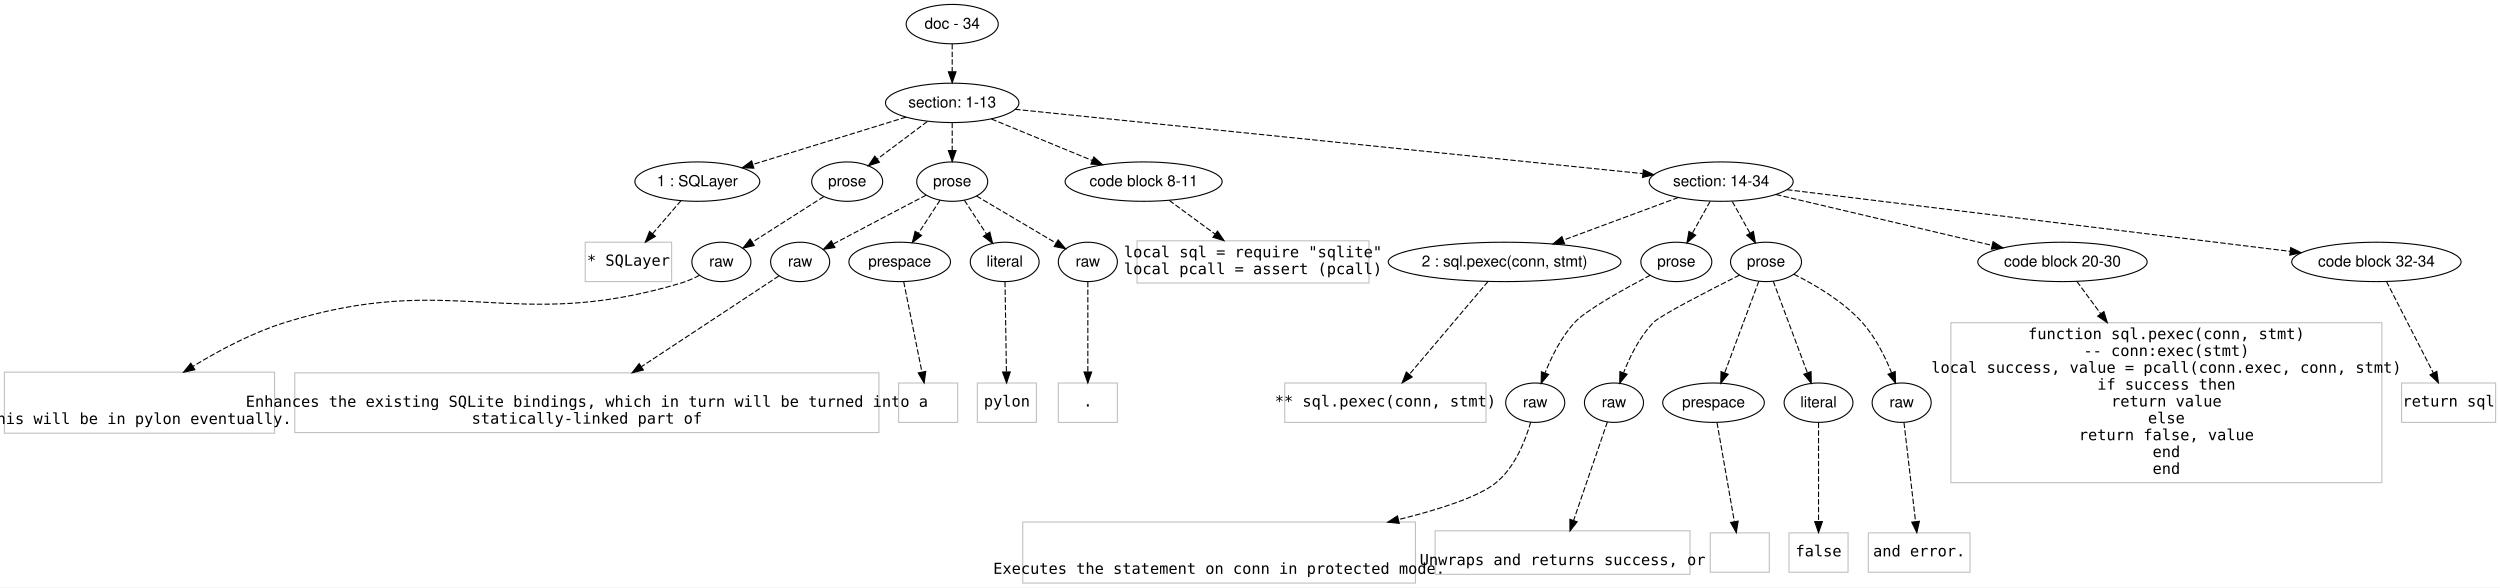
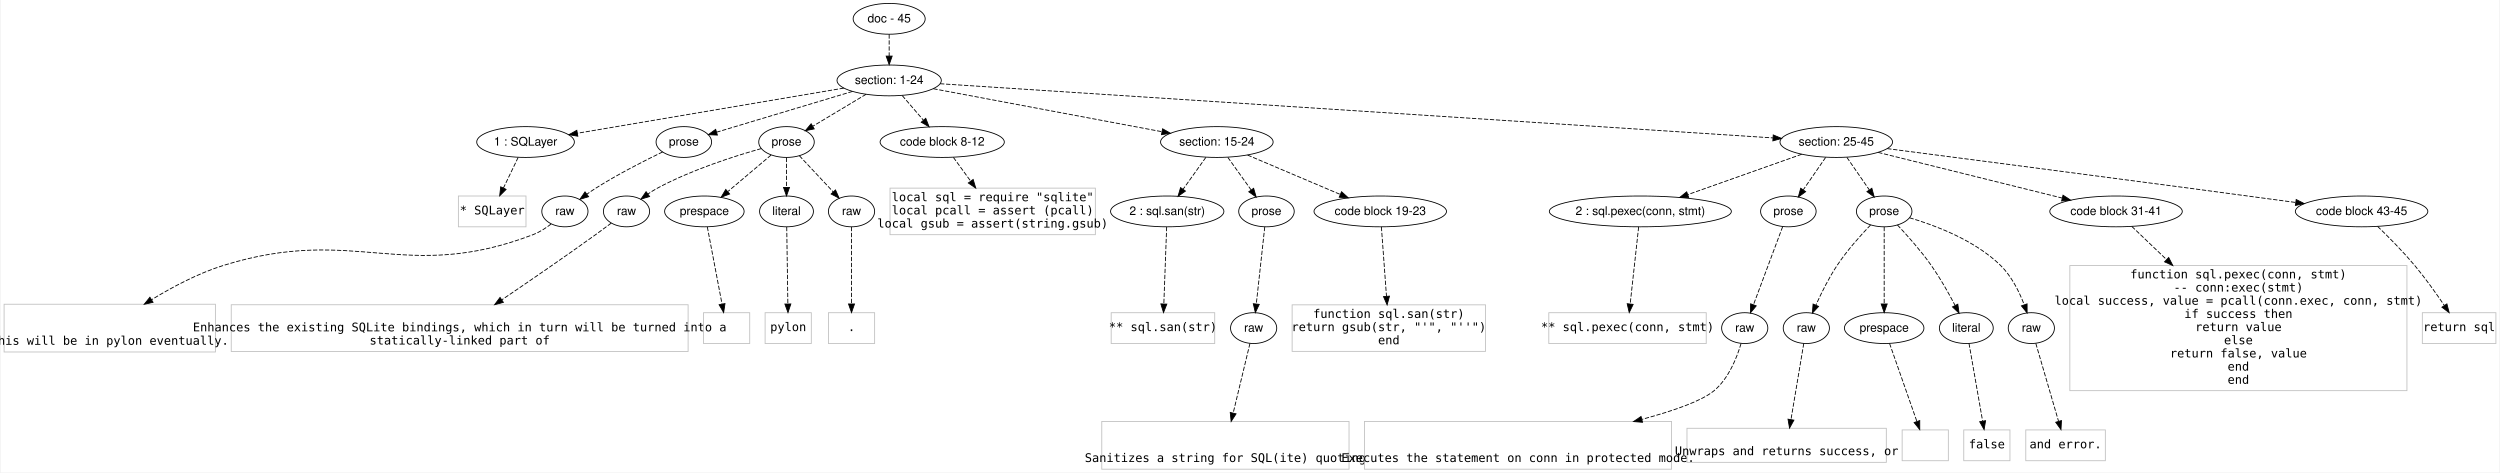
- <svg xmlns="http://www.w3.org/2000/svg" width="2286pt" height="537pt" viewBox="0.00 0.00 2285.50 536.80">
-   <g id="graph0" class="graph" transform="scale(1 1) rotate(0) translate(4 532.8004)">
-     <polygon fill="#ffffff" stroke="transparent" points="-4,4 -4,-532.8 2281.5,-532.8 2281.5,4 -4,4" />
+ <svg xmlns="http://www.w3.org/2000/svg" width="2921pt" height="552pt" viewBox="0.00 0.00 2920.50 552.20">
+   <g id="graph0" class="graph" transform="scale(1 1) rotate(0) translate(4 548.2004)">
+     <polygon fill="#ffffff" stroke="transparent" points="-4,4 -4,-548.2 2916.5,-548.2 2916.5,4 -4,4" />
    <g id="node1" class="node">
-       <ellipse fill="none" stroke="#000000" cx="866.5" cy="-510.8" rx="42.122" ry="18" />
-       <text text-anchor="middle" x="866.5" y="-506.6" font-family="Helvetica,sans-Serif" font-size="14.00" fill="#000000">doc - 34</text>
+       <ellipse fill="none" stroke="#000000" cx="1034.5" cy="-526.2" rx="42.122" ry="18" />
+       <text text-anchor="middle" x="1034.5" y="-522" font-family="Helvetica,sans-Serif" font-size="14.00" fill="#000000">doc - 45</text>
    </g>
    <g id="node2" class="node">
-       <ellipse fill="none" stroke="#000000" cx="866.5" cy="-438.8" rx="60.983" ry="18" />
-       <text text-anchor="middle" x="866.5" y="-434.6" font-family="Helvetica,sans-Serif" font-size="14.00" fill="#000000">section: 1-13</text>
+       <ellipse fill="none" stroke="#000000" cx="1034.5" cy="-454.2" rx="60.983" ry="18" />
+       <text text-anchor="middle" x="1034.5" y="-450" font-family="Helvetica,sans-Serif" font-size="14.00" fill="#000000">section: 1-24</text>
    </g>
    <g id="edge1" class="edge">
-       <path fill="none" stroke="#000000" stroke-dasharray="5,2" d="M866.5,-492.632C866.5,-484.931 866.5,-475.775 866.5,-467.217" />
-       <polygon fill="#000000" stroke="#000000" points="870,-467.214 866.5,-457.214 863,-467.214 870,-467.214" />
+       <path fill="none" stroke="#000000" stroke-dasharray="5,2" d="M1034.5,-508.032C1034.5,-500.331 1034.5,-491.175 1034.5,-482.617" />
+       <polygon fill="#000000" stroke="#000000" points="1038,-482.614 1034.5,-472.614 1031,-482.614 1038,-482.614" />
    </g>
    <g id="node3" class="node">
-       <ellipse fill="none" stroke="#000000" cx="633.5" cy="-366.8" rx="57.091" ry="18" />
-       <text text-anchor="middle" x="633.5" y="-362.6" font-family="Helvetica,sans-Serif" font-size="14.00" fill="#000000">1 : SQLayer</text>
+       <ellipse fill="none" stroke="#000000" cx="609.5" cy="-382.2" rx="57.091" ry="18" />
+       <text text-anchor="middle" x="609.5" y="-378" font-family="Helvetica,sans-Serif" font-size="14.00" fill="#000000">1 : SQLayer</text>
    </g>
    <g id="edge2" class="edge">
-       <path fill="none" stroke="#000000" stroke-dasharray="5,2" d="M824.306,-425.762C784.969,-413.606 726.236,-395.457 684.333,-382.509" />
-       <polygon fill="#000000" stroke="#000000" points="685.186,-379.109 674.598,-379.5 683.119,-385.797 685.186,-379.109" />
+       <path fill="none" stroke="#000000" stroke-dasharray="5,2" d="M981.533,-445.227C902.391,-431.82 753.678,-406.626 670.239,-392.49" />
+       <polygon fill="#000000" stroke="#000000" points="670.594,-389.001 660.149,-390.781 669.424,-395.902 670.594,-389.001" />
    </g>
    <g id="node4" class="node">
-       <ellipse fill="none" stroke="#000000" cx="770.5" cy="-366.8" rx="32.459" ry="18" />
-       <text text-anchor="middle" x="770.5" y="-362.6" font-family="Helvetica,sans-Serif" font-size="14.00" fill="#000000">prose</text>
+       <ellipse fill="none" stroke="#000000" cx="794.5" cy="-382.2" rx="32.459" ry="18" />
+       <text text-anchor="middle" x="794.5" y="-378" font-family="Helvetica,sans-Serif" font-size="14.00" fill="#000000">prose</text>
    </g>
    <g id="edge3" class="edge">
-       <path fill="none" stroke="#000000" stroke-dasharray="5,2" d="M843.749,-421.737C830.03,-411.448 812.463,-398.273 797.972,-387.404" />
-       <polygon fill="#000000" stroke="#000000" points="799.948,-384.511 789.848,-381.311 795.748,-390.111 799.948,-384.511" />
+       <path fill="none" stroke="#000000" stroke-dasharray="5,2" d="M991.593,-441.328C946.437,-427.781 876.024,-406.658 832.718,-393.666" />
+       <polygon fill="#000000" stroke="#000000" points="833.701,-390.307 823.116,-390.785 831.689,-397.011 833.701,-390.307" />
    </g>
    <g id="node5" class="node">
-       <ellipse fill="none" stroke="#000000" cx="866.5" cy="-366.8" rx="32.459" ry="18" />
-       <text text-anchor="middle" x="866.5" y="-362.6" font-family="Helvetica,sans-Serif" font-size="14.00" fill="#000000">prose</text>
+       <ellipse fill="none" stroke="#000000" cx="914.5" cy="-382.2" rx="32.459" ry="18" />
+       <text text-anchor="middle" x="914.5" y="-378" font-family="Helvetica,sans-Serif" font-size="14.00" fill="#000000">prose</text>
    </g>
    <g id="edge4" class="edge">
-       <path fill="none" stroke="#000000" stroke-dasharray="5,2" d="M866.5,-420.632C866.5,-412.931 866.5,-403.775 866.5,-395.217" />
-       <polygon fill="#000000" stroke="#000000" points="870,-395.214 866.5,-385.214 863,-395.214 870,-395.214" />
+       <path fill="none" stroke="#000000" stroke-dasharray="5,2" d="M1007.57,-438.042C989.077,-426.947 964.489,-412.194 945.23,-400.638" />
+       <polygon fill="#000000" stroke="#000000" points="946.902,-397.56 936.526,-395.416 943.3,-403.562 946.902,-397.56" />
    </g>
    <g id="node6" class="node">
-       <ellipse fill="none" stroke="#000000" cx="1041.5" cy="-366.8" rx="71.781" ry="18" />
-       <text text-anchor="middle" x="1041.5" y="-362.6" font-family="Helvetica,sans-Serif" font-size="14.00" fill="#000000">code block 8-11</text>
+       <ellipse fill="none" stroke="#000000" cx="1096.5" cy="-382.2" rx="72.584" ry="18" />
+       <text text-anchor="middle" x="1096.5" y="-378" font-family="Helvetica,sans-Serif" font-size="14.00" fill="#000000">code block 8-12</text>
    </g>
    <g id="edge5" class="edge">
-       <path fill="none" stroke="#000000" stroke-dasharray="5,2" d="M902.336,-424.056C928.929,-413.115 965.441,-398.093 994.394,-386.181" />
-       <polygon fill="#000000" stroke="#000000" points="995.981,-389.313 1003.898,-382.271 993.318,-382.839 995.981,-389.313" />
+       <path fill="none" stroke="#000000" stroke-dasharray="5,2" d="M1049.826,-436.403C1057.278,-427.749 1066.37,-417.19 1074.543,-407.699" />
+       <polygon fill="#000000" stroke="#000000" points="1077.263,-409.904 1081.136,-400.043 1071.958,-405.337 1077.263,-409.904" />
    </g>
    <g id="node7" class="node">
-       <ellipse fill="none" stroke="#000000" cx="1569.5" cy="-366.8" rx="65.819" ry="18" />
-       <text text-anchor="middle" x="1569.5" y="-362.6" font-family="Helvetica,sans-Serif" font-size="14.00" fill="#000000">section: 14-34</text>
+       <ellipse fill="none" stroke="#000000" cx="1417.5" cy="-382.2" rx="65.819" ry="18" />
+       <text text-anchor="middle" x="1417.5" y="-378" font-family="Helvetica,sans-Serif" font-size="14.00" fill="#000000">section: 15-24</text>
    </g>
    <g id="edge6" class="edge">
-       <path fill="none" stroke="#000000" stroke-dasharray="5,2" d="M924.029,-432.908C1051.597,-419.843 1357.937,-388.468 1497.745,-374.149" />
-       <polygon fill="#000000" stroke="#000000" points="1498.332,-377.608 1507.923,-373.107 1497.618,-370.644 1498.332,-377.608" />
+       <path fill="none" stroke="#000000" stroke-dasharray="5,2" d="M1086.153,-444.49C1155.285,-431.494 1277.881,-408.447 1353.001,-394.326" />
+       <polygon fill="#000000" stroke="#000000" points="1354.093,-397.682 1363.275,-392.394 1352.8,-390.802 1354.093,-397.682" />
    </g>
    <g id="node8" class="node">
-       <polygon fill="none" stroke="#c0c0c0" points="610,-311.4 531,-311.4 531,-275.4 610,-275.4 610,-311.4" />
-       <text text-anchor="middle" x="570.5" y="-289.9" font-family="Inconsolata" font-size="14.00" fill="#000000">* SQLayer</text>
+       <ellipse fill="none" stroke="#000000" cx="2141.5" cy="-382.2" rx="65.819" ry="18" />
+       <text text-anchor="middle" x="2141.5" y="-378" font-family="Helvetica,sans-Serif" font-size="14.00" fill="#000000">section: 25-45</text>
    </g>
    <g id="edge7" class="edge">
-       <path fill="none" stroke="#000000" stroke-dasharray="5,2" d="M618.57,-349.406C610.818,-340.374 601.194,-329.161 592.598,-319.147" />
-       <polygon fill="#000000" stroke="#000000" points="595.15,-316.745 585.981,-311.437 589.838,-321.305 595.15,-316.745" />
+       <path fill="none" stroke="#000000" stroke-dasharray="5,2" d="M1094.017,-450.329C1281.713,-438.122 1860.959,-400.447 2067.443,-387.017" />
+       <polygon fill="#000000" stroke="#000000" points="2067.826,-390.5 2077.578,-386.358 2067.372,-383.514 2067.826,-390.5" />
    </g>
    <g id="node9" class="node">
-       <ellipse fill="none" stroke="#000000" cx="655.5" cy="-293.4" rx="27" ry="18" />
-       <text text-anchor="middle" x="655.5" y="-289.2" font-family="Helvetica,sans-Serif" font-size="14.00" fill="#000000">raw</text>
+       <polygon fill="none" stroke="#c0c0c0" points="610,-319.1 531,-319.1 531,-283.1 610,-283.1 610,-319.1" />
+       <text text-anchor="middle" x="570.5" y="-297.6" font-family="Inconsolata" font-size="14.00" fill="#000000">* SQLayer</text>
    </g>
    <g id="edge8" class="edge">
-       <path fill="none" stroke="#000000" stroke-dasharray="5,2" d="M749.139,-353.166C730.693,-341.393 703.903,-324.294 683.699,-311.399" />
-       <polygon fill="#000000" stroke="#000000" points="685.523,-308.411 675.211,-305.981 681.757,-314.312 685.523,-308.411" />
+       <path fill="none" stroke="#000000" stroke-dasharray="5,2" d="M600.845,-364.202C595.78,-353.671 589.285,-340.164 583.604,-328.351" />
+       <polygon fill="#000000" stroke="#000000" points="586.754,-326.825 579.266,-319.329 580.446,-329.858 586.754,-326.825" />
+     </g>
+     <g id="node10" class="node">
+       <ellipse fill="none" stroke="#000000" cx="655.5" cy="-301.1" rx="27" ry="18" />
+       <text text-anchor="middle" x="655.5" y="-296.9" font-family="Helvetica,sans-Serif" font-size="14.00" fill="#000000">raw</text>
+     </g>
+     <g id="edge9" class="edge">
+       <path fill="none" stroke="#000000" stroke-dasharray="5,2" d="M769.734,-370.626C748.47,-360.359 717.264,-344.5 691.5,-328.2 688.101,-326.05 684.616,-323.671 681.216,-321.241" />
+       <polygon fill="#000000" stroke="#000000" points="683.16,-318.326 673.038,-315.199 679.001,-323.956 683.16,-318.326" />
+     </g>
+     <g id="node12" class="node">
+       <ellipse fill="none" stroke="#000000" cx="727.5" cy="-301.1" rx="27" ry="18" />
+       <text text-anchor="middle" x="727.5" y="-296.9" font-family="Helvetica,sans-Serif" font-size="14.00" fill="#000000">raw</text>
+     </g>
+     <g id="edge11" class="edge">
+       <path fill="none" stroke="#000000" stroke-dasharray="5,2" d="M885.011,-374.524C853.742,-365.737 803.448,-349.732 763.5,-328.2 759.885,-326.252 756.238,-323.963 752.725,-321.555" />
+       <polygon fill="#000000" stroke="#000000" points="754.503,-318.519 744.362,-315.45 750.376,-324.173 754.503,-318.519" />
+     </g>
+     <g id="node13" class="node">
+       <ellipse fill="none" stroke="#000000" cx="818.5" cy="-301.1" rx="46.474" ry="18" />
+       <text text-anchor="middle" x="818.5" y="-296.9" font-family="Helvetica,sans-Serif" font-size="14.00" fill="#000000">prespace</text>
+     </g>
+     <g id="edge12" class="edge">
+       <path fill="none" stroke="#000000" stroke-dasharray="5,2" d="M896.443,-366.946C882.29,-354.99 862.354,-338.148 846.188,-324.491" />
+       <polygon fill="#000000" stroke="#000000" points="848.026,-321.462 838.128,-317.682 843.508,-326.809 848.026,-321.462" />
+     </g>
+     <g id="node14" class="node">
+       <ellipse fill="none" stroke="#000000" cx="914.5" cy="-301.1" rx="31.481" ry="18" />
+       <text text-anchor="middle" x="914.5" y="-296.9" font-family="Helvetica,sans-Serif" font-size="14.00" fill="#000000">literal</text>
+     </g>
+     <g id="edge13" class="edge">
+       <path fill="none" stroke="#000000" stroke-dasharray="5,2" d="M914.5,-363.798C914.5,-353.669 914.5,-340.88 914.5,-329.499" />
+       <polygon fill="#000000" stroke="#000000" points="918,-329.151 914.5,-319.151 911,-329.151 918,-329.151" />
+     </g>
+     <g id="node15" class="node">
+       <ellipse fill="none" stroke="#000000" cx="990.5" cy="-301.1" rx="27" ry="18" />
+       <text text-anchor="middle" x="990.5" y="-296.9" font-family="Helvetica,sans-Serif" font-size="14.00" fill="#000000">raw</text>
+     </g>
+     <g id="edge14" class="edge">
+       <path fill="none" stroke="#000000" stroke-dasharray="5,2" d="M929.515,-366.178C940.798,-354.138 956.41,-337.478 969.014,-324.028" />
+       <polygon fill="#000000" stroke="#000000" points="971.748,-326.23 976.032,-316.54 966.64,-321.443 971.748,-326.23" />
+     </g>
+     <g id="node20" class="node">
+       <polygon fill="none" stroke="#c0c0c0" points="1275.5,-328.301 1035.5,-328.301 1035.5,-273.9 1275.5,-273.9 1275.5,-328.301" />
+       <text text-anchor="middle" x="1155.5" y="-313" font-family="Inconsolata" font-size="14.00" fill="#000000">local sql = require "sqlite"</text>
+       <text text-anchor="middle" x="1155.5" y="-297.6" font-family="Inconsolata" font-size="14.00" fill="#000000">local pcall = assert (pcall)</text>
+       <text text-anchor="middle" x="1155.5" y="-282.2" font-family="Inconsolata" font-size="14.00" fill="#000000">local gsub = assert(string.gsub)</text>
+     </g>
+     <g id="edge19" class="edge">
+       <path fill="none" stroke="#000000" stroke-dasharray="5,2" d="M1109.594,-364.202C1115.528,-356.045 1122.761,-346.103 1129.714,-336.545" />
+       <polygon fill="#000000" stroke="#000000" points="1132.66,-338.445 1135.713,-328.299 1127,-334.327 1132.66,-338.445" />
+     </g>
+     <g id="node21" class="node">
+       <ellipse fill="none" stroke="#000000" cx="1359.5" cy="-301.1" rx="66.26" ry="18" />
+       <text text-anchor="middle" x="1359.5" y="-296.9" font-family="Helvetica,sans-Serif" font-size="14.00" fill="#000000">2 : sql.san(str)</text>
+     </g>
+     <g id="edge20" class="edge">
+       <path fill="none" stroke="#000000" stroke-dasharray="5,2" d="M1404.628,-364.202C1396.84,-353.312 1386.776,-339.24 1378.13,-327.15" />
+       <polygon fill="#000000" stroke="#000000" points="1380.801,-324.868 1372.137,-318.77 1375.107,-328.94 1380.801,-324.868" />
+     </g>
+     <g id="node22" class="node">
+       <ellipse fill="none" stroke="#000000" cx="1475.5" cy="-301.1" rx="32.459" ry="18" />
+       <text text-anchor="middle" x="1475.5" y="-296.9" font-family="Helvetica,sans-Serif" font-size="14.00" fill="#000000">prose</text>
+     </g>
+     <g id="edge21" class="edge">
+       <path fill="none" stroke="#000000" stroke-dasharray="5,2" d="M1430.372,-364.202C1438.321,-353.087 1448.641,-338.657 1457.405,-326.402" />
+       <polygon fill="#000000" stroke="#000000" points="1460.486,-328.111 1463.456,-317.941 1454.792,-324.039 1460.486,-328.111" />
+     </g>
+     <g id="node23" class="node">
+       <ellipse fill="none" stroke="#000000" cx="1608.5" cy="-301.1" rx="77.421" ry="18" />
+       <text text-anchor="middle" x="1608.5" y="-296.9" font-family="Helvetica,sans-Serif" font-size="14.00" fill="#000000">code block 19-23</text>
+     </g>
+     <g id="edge22" class="edge">
+       <path fill="none" stroke="#000000" stroke-dasharray="5,2" d="M1453.426,-366.946C1484.014,-353.958 1528.178,-335.206 1561.558,-321.032" />
+       <polygon fill="#000000" stroke="#000000" points="1563.268,-324.109 1571.104,-316.979 1560.532,-317.666 1563.268,-324.109" />
+     </g>
+     <g id="node28" class="node">
+       <ellipse fill="none" stroke="#000000" cx="1912.5" cy="-301.1" rx="106.379" ry="18" />
+       <text text-anchor="middle" x="1912.5" y="-296.9" font-family="Helvetica,sans-Serif" font-size="14.00" fill="#000000">2 : sql.pexec(conn, stmt)</text>
+     </g>
+     <g id="edge27" class="edge">
+       <path fill="none" stroke="#000000" stroke-dasharray="5,2" d="M2101.086,-367.888C2064.118,-354.796 2009.091,-335.308 1968.006,-320.758" />
+       <polygon fill="#000000" stroke="#000000" points="1969.005,-317.399 1958.41,-317.359 1966.668,-323.997 1969.005,-317.399" />
+     </g>
+     <g id="node29" class="node">
+       <ellipse fill="none" stroke="#000000" cx="2085.5" cy="-301.1" rx="32.459" ry="18" />
+       <text text-anchor="middle" x="2085.5" y="-296.9" font-family="Helvetica,sans-Serif" font-size="14.00" fill="#000000">prose</text>
+     </g>
+     <g id="edge28" class="edge">
+       <path fill="none" stroke="#000000" stroke-dasharray="5,2" d="M2129.072,-364.202C2121.397,-353.087 2111.433,-338.657 2102.971,-326.402" />
+       <polygon fill="#000000" stroke="#000000" points="2105.691,-324.181 2097.129,-317.941 2099.931,-328.159 2105.691,-324.181" />
+     </g>
+     <g id="node30" class="node">
+       <ellipse fill="none" stroke="#000000" cx="2197.5" cy="-301.1" rx="32.459" ry="18" />
+       <text text-anchor="middle" x="2197.5" y="-296.9" font-family="Helvetica,sans-Serif" font-size="14.00" fill="#000000">prose</text>
+     </g>
+     <g id="edge29" class="edge">
+       <path fill="none" stroke="#000000" stroke-dasharray="5,2" d="M2153.928,-364.202C2161.603,-353.087 2171.567,-338.657 2180.029,-326.402" />
+       <polygon fill="#000000" stroke="#000000" points="2183.069,-328.159 2185.871,-317.941 2177.309,-324.181 2183.069,-328.159" />
+     </g>
+     <g id="node31" class="node">
+       <ellipse fill="none" stroke="#000000" cx="2468.5" cy="-301.1" rx="77.421" ry="18" />
+       <text text-anchor="middle" x="2468.5" y="-296.9" font-family="Helvetica,sans-Serif" font-size="14.00" fill="#000000">code block 31-41</text>
+     </g>
+     <g id="edge30" class="edge">
+       <path fill="none" stroke="#000000" stroke-dasharray="5,2" d="M2190.455,-370.059C2247.787,-355.84 2342.881,-332.255 2405.625,-316.694" />
+       <polygon fill="#000000" stroke="#000000" points="2406.543,-320.073 2415.406,-314.268 2404.858,-313.278 2406.543,-320.073" />
+     </g>
+     <g id="node32" class="node">
+       <ellipse fill="none" stroke="#000000" cx="2755.5" cy="-301.1" rx="77.421" ry="18" />
+       <text text-anchor="middle" x="2755.5" y="-296.9" font-family="Helvetica,sans-Serif" font-size="14.00" fill="#000000">code block 43-45</text>
+     </g>
+     <g id="edge31" class="edge">
+       <path fill="none" stroke="#000000" stroke-dasharray="5,2" d="M2201.012,-374.495C2281.282,-364.085 2428.697,-344.906 2554.5,-328.2 2595.339,-322.777 2640.833,-316.651 2678.197,-311.596" />
+       <polygon fill="#000000" stroke="#000000" points="2679.069,-315.01 2688.509,-310.201 2678.13,-308.074 2679.069,-315.01" />
    </g>
    <g id="node11" class="node">
-       <ellipse fill="none" stroke="#000000" cx="727.5" cy="-293.4" rx="27" ry="18" />
-       <text text-anchor="middle" x="727.5" y="-289.2" font-family="Helvetica,sans-Serif" font-size="14.00" fill="#000000">raw</text>
-     </g>
-     <g id="edge10" class="edge">
-       <path fill="none" stroke="#000000" stroke-dasharray="5,2" d="M842.732,-354.437C821.829,-343.541 790.599,-327.205 763.5,-312.8 761.713,-311.851 759.878,-310.872 758.028,-309.882" />
-       <polygon fill="#000000" stroke="#000000" points="759.265,-306.575 748.799,-304.93 755.955,-312.743 759.265,-306.575" />
-     </g>
-     <g id="node12" class="node">
-       <ellipse fill="none" stroke="#000000" cx="818.5" cy="-293.4" rx="46.474" ry="18" />
-       <text text-anchor="middle" x="818.5" y="-289.2" font-family="Helvetica,sans-Serif" font-size="14.00" fill="#000000">prespace</text>
-     </g>
-     <g id="edge11" class="edge">
-       <path fill="none" stroke="#000000" stroke-dasharray="5,2" d="M855.367,-349.776C849.498,-340.802 842.171,-329.598 835.599,-319.548" />
-       <polygon fill="#000000" stroke="#000000" points="838.476,-317.552 830.074,-311.098 832.617,-321.383 838.476,-317.552" />
-     </g>
-     <g id="node13" class="node">
-       <ellipse fill="none" stroke="#000000" cx="914.5" cy="-293.4" rx="31.481" ry="18" />
-       <text text-anchor="middle" x="914.5" y="-289.2" font-family="Helvetica,sans-Serif" font-size="14.00" fill="#000000">literal</text>
-     </g>
-     <g id="edge12" class="edge">
-       <path fill="none" stroke="#000000" stroke-dasharray="5,2" d="M877.633,-349.776C883.63,-340.605 891.15,-329.106 897.831,-318.889" />
-       <polygon fill="#000000" stroke="#000000" points="900.884,-320.617 903.428,-310.332 895.025,-316.786 900.884,-320.617" />
-     </g>
-     <g id="node14" class="node">
-       <ellipse fill="none" stroke="#000000" cx="990.5" cy="-293.4" rx="27" ry="18" />
-       <text text-anchor="middle" x="990.5" y="-289.2" font-family="Helvetica,sans-Serif" font-size="14.00" fill="#000000">raw</text>
-     </g>
-     <g id="edge13" class="edge">
-       <path fill="none" stroke="#000000" stroke-dasharray="5,2" d="M888.669,-353.678C908.996,-341.646 939.229,-323.75 961.474,-310.582" />
-       <polygon fill="#000000" stroke="#000000" points="963.345,-313.542 970.167,-305.436 959.779,-307.518 963.345,-313.542" />
-     </g>
-     <g id="node19" class="node">
-       <polygon fill="none" stroke="#c0c0c0" points="1247.5,-312.701 1035.5,-312.701 1035.5,-274.1 1247.5,-274.1 1247.5,-312.701" />
-       <text text-anchor="middle" x="1141.5" y="-297.6" font-family="Inconsolata" font-size="14.00" fill="#000000">local sql = require "sqlite"</text>
-       <text text-anchor="middle" x="1141.5" y="-282.2" font-family="Inconsolata" font-size="14.00" fill="#000000">local pcall = assert (pcall)</text>
-     </g>
-     <g id="edge18" class="edge">
-       <path fill="none" stroke="#000000" stroke-dasharray="5,2" d="M1064.946,-349.591C1077.375,-340.468 1092.889,-329.081 1106.695,-318.947" />
-       <polygon fill="#000000" stroke="#000000" points="1109.037,-321.57 1115.028,-312.831 1104.895,-315.927 1109.037,-321.57" />
-     </g>
-     <g id="node20" class="node">
-       <ellipse fill="none" stroke="#000000" cx="1371.5" cy="-293.4" rx="106.379" ry="18" />
-       <text text-anchor="middle" x="1371.5" y="-289.2" font-family="Helvetica,sans-Serif" font-size="14.00" fill="#000000">2 : sql.pexec(conn, stmt)</text>
-     </g>
-     <g id="edge19" class="edge">
-       <path fill="none" stroke="#000000" stroke-dasharray="5,2" d="M1530.382,-352.299C1500.327,-341.157 1458.478,-325.644 1425.274,-313.335" />
-       <polygon fill="#000000" stroke="#000000" points="1426.307,-309.985 1415.714,-309.791 1423.873,-316.548 1426.307,-309.985" />
-     </g>
-     <g id="node21" class="node">
-       <ellipse fill="none" stroke="#000000" cx="1528.5" cy="-293.4" rx="32.459" ry="18" />
-       <text text-anchor="middle" x="1528.5" y="-289.2" font-family="Helvetica,sans-Serif" font-size="14.00" fill="#000000">prose</text>
-     </g>
-     <g id="edge20" class="edge">
-       <path fill="none" stroke="#000000" stroke-dasharray="5,2" d="M1559.365,-348.656C1554.477,-339.906 1548.522,-329.245 1543.152,-319.631" />
-       <polygon fill="#000000" stroke="#000000" points="1546.168,-317.853 1538.236,-310.83 1540.057,-321.267 1546.168,-317.853" />
-     </g>
-     <g id="node22" class="node">
-       <ellipse fill="none" stroke="#000000" cx="1610.5" cy="-293.4" rx="32.459" ry="18" />
-       <text text-anchor="middle" x="1610.5" y="-289.2" font-family="Helvetica,sans-Serif" font-size="14.00" fill="#000000">prose</text>
-     </g>
-     <g id="edge21" class="edge">
-       <path fill="none" stroke="#000000" stroke-dasharray="5,2" d="M1579.635,-348.656C1584.523,-339.906 1590.478,-329.245 1595.848,-319.631" />
-       <polygon fill="#000000" stroke="#000000" points="1598.943,-321.267 1600.764,-310.83 1592.832,-317.853 1598.943,-321.267" />
-     </g>
-     <g id="node23" class="node">
-       <ellipse fill="none" stroke="#000000" cx="1881.5" cy="-293.4" rx="77.421" ry="18" />
-       <text text-anchor="middle" x="1881.5" y="-289.2" font-family="Helvetica,sans-Serif" font-size="14.00" fill="#000000">code block 20-30</text>
-     </g>
-     <g id="edge22" class="edge">
-       <path fill="none" stroke="#000000" stroke-dasharray="5,2" d="M1619.628,-355.007C1673.283,-342.385 1758.574,-322.32 1817.151,-308.539" />
-       <polygon fill="#000000" stroke="#000000" points="1818.105,-311.91 1827.038,-306.213 1816.502,-305.096 1818.105,-311.91" />
-     </g>
-     <g id="node24" class="node">
-       <ellipse fill="none" stroke="#000000" cx="2168.5" cy="-293.4" rx="77.421" ry="18" />
-       <text text-anchor="middle" x="2168.5" y="-289.2" font-family="Helvetica,sans-Serif" font-size="14.00" fill="#000000">code block 32-34</text>
-     </g>
-     <g id="edge23" class="edge">
-       <path fill="none" stroke="#000000" stroke-dasharray="5,2" d="M1629.677,-359.426C1738.61,-346.078 1968.416,-317.918 2089.704,-303.056" />
-       <polygon fill="#000000" stroke="#000000" points="2090.171,-306.525 2099.671,-301.834 2089.32,-299.577 2090.171,-306.525" />
-     </g>
-     <g id="node10" class="node">
      <polygon fill="none" stroke="#c0c0c0" points="247,-192.602 0,-192.602 0,-136.799 247,-136.799 247,-192.602" />
      <text text-anchor="middle" x="123.5" y="-145.2" font-family="Inconsolata" font-size="14.00" fill="#000000">This will be in pylon eventually.</text>
    </g>
-     <g id="edge9" class="edge">
-       <path fill="none" stroke="#000000" stroke-dasharray="5,2" d="M635.353,-281.062C630.041,-278.31 624.197,-275.707 618.5,-274 463.616,-227.609 410.893,-285.999 256.5,-238 227.014,-228.834 196.671,-212.713 172.426,-197.919" />
+     <g id="edge10" class="edge">
+       <path fill="none" stroke="#000000" stroke-dasharray="5,2" d="M639.31,-286.347C633.208,-281.605 625.936,-276.847 618.5,-274 467.506,-216.191 410.893,-285.999 256.5,-238 227.014,-228.834 196.671,-212.713 172.426,-197.919" />
      <polygon fill="#000000" stroke="#000000" points="174.123,-194.853 163.782,-192.544 170.426,-200.797 174.123,-194.853" />
    </g>
-     <g id="node15" class="node">
+     <g id="node16" class="node">
      <polygon fill="none" stroke="#c0c0c0" points="799.5,-192.001 265.5,-192.001 265.5,-137.4 799.5,-137.4 799.5,-192.001" />
      <text text-anchor="middle" x="532.5" y="-160.9" font-family="Inconsolata" font-size="14.00" fill="#000000">Enhances the existing SQLite bindings, which in turn will be turned into a</text>
      <text text-anchor="middle" x="532.5" y="-145.5" font-family="Inconsolata" font-size="14.00" fill="#000000">statically-linked part of</text>
    </g>
-     <g id="edge14" class="edge">
-       <path fill="none" stroke="#000000" stroke-dasharray="5,2" d="M708.09,-280.59C679.04,-261.417 623.3,-224.628 582.386,-197.625" />
-       <polygon fill="#000000" stroke="#000000" points="584.17,-194.609 573.895,-192.021 580.314,-200.451 584.17,-194.609" />
-     </g>
-     <g id="node16" class="node">
+     <g id="edge15" class="edge">
+       <path fill="none" stroke="#000000" stroke-dasharray="5,2" d="M709.668,-287.438C703.908,-283.09 697.469,-278.295 691.5,-274 655.215,-247.89 613.552,-219.299 581.978,-197.91" />
+       <polygon fill="#000000" stroke="#000000" points="583.597,-194.78 573.353,-192.076 579.676,-200.578 583.597,-194.78" />
+     </g>
+     <g id="node17" class="node">
      <polygon fill="none" stroke="#c0c0c0" points="871.5,-182.7 817.5,-182.7 817.5,-146.7 871.5,-146.7 871.5,-182.7" />
      <text text-anchor="middle" x="844.5" y="-161.2" font-family="Inconsolata" font-size="14.00" fill="#000000"> </text>
    </g>
-     <g id="edge15" class="edge">
-       <path fill="none" stroke="#000000" stroke-dasharray="5,2" d="M822.17,-275.234C826.506,-253.771 833.768,-217.822 838.829,-192.77" />
-       <polygon fill="#000000" stroke="#000000" points="842.299,-193.269 840.849,-182.774 835.438,-191.883 842.299,-193.269" />
-     </g>
-     <g id="node17" class="node">
+     <g id="edge16" class="edge">
+       <path fill="none" stroke="#000000" stroke-dasharray="5,2" d="M821.953,-282.988C826.343,-259.956 833.97,-219.941 839.125,-192.9" />
+       <polygon fill="#000000" stroke="#000000" points="842.599,-193.367 841.033,-182.888 835.722,-192.056 842.599,-193.367" />
+     </g>
+     <g id="node18" class="node">
      <polygon fill="none" stroke="#c0c0c0" points="943.5,-182.7 889.5,-182.7 889.5,-146.7 943.5,-146.7 943.5,-182.7" />
      <text text-anchor="middle" x="916.5" y="-161.2" font-family="Inconsolata" font-size="14.00" fill="#000000">pylon</text>
    </g>
-     <g id="edge16" class="edge">
-       <path fill="none" stroke="#000000" stroke-dasharray="5,2" d="M914.782,-275.234C915.114,-253.867 915.669,-218.143 916.059,-193.106" />
-       <polygon fill="#000000" stroke="#000000" points="919.563,-192.828 916.219,-182.774 912.564,-192.719 919.563,-192.828" />
-     </g>
-     <g id="node18" class="node">
+     <g id="edge17" class="edge">
+       <path fill="none" stroke="#000000" stroke-dasharray="5,2" d="M914.766,-282.988C915.103,-259.956 915.69,-219.941 916.087,-192.9" />
+       <polygon fill="#000000" stroke="#000000" points="919.586,-192.938 916.233,-182.888 912.587,-192.836 919.586,-192.938" />
+     </g>
+     <g id="node19" class="node">
      <polygon fill="none" stroke="#c0c0c0" points="1017.5,-182.7 963.5,-182.7 963.5,-146.7 1017.5,-146.7 1017.5,-182.7" />
      <text text-anchor="middle" x="990.5" y="-161.2" font-family="Inconsolata" font-size="14.00" fill="#000000">.</text>
    </g>
-     <g id="edge17" class="edge">
-       <path fill="none" stroke="#000000" stroke-dasharray="5,2" d="M990.5,-275.234C990.5,-253.867 990.5,-218.143 990.5,-193.106" />
-       <polygon fill="#000000" stroke="#000000" points="994,-192.774 990.5,-182.774 987,-192.774 994,-192.774" />
+     <g id="edge18" class="edge">
+       <path fill="none" stroke="#000000" stroke-dasharray="5,2" d="M990.5,-282.988C990.5,-259.956 990.5,-219.941 990.5,-192.9" />
+       <polygon fill="#000000" stroke="#000000" points="994,-192.888 990.5,-182.888 987,-192.888 994,-192.888" />
+     </g>
+     <g id="node24" class="node">
+       <polygon fill="none" stroke="#c0c0c0" points="1415,-182.7 1294,-182.7 1294,-146.7 1415,-146.7 1415,-182.7" />
+       <text text-anchor="middle" x="1354.5" y="-161.2" font-family="Inconsolata" font-size="14.00" fill="#000000">** sql.san(str)</text>
+     </g>
+     <g id="edge23" class="edge">
+       <path fill="none" stroke="#000000" stroke-dasharray="5,2" d="M1358.836,-282.988C1357.992,-259.956 1356.525,-219.941 1355.534,-192.9" />
+       <polygon fill="#000000" stroke="#000000" points="1359.031,-192.753 1355.167,-182.888 1352.035,-193.01 1359.031,-192.753" />
    </g>
    <g id="node25" class="node">
-       <polygon fill="none" stroke="#c0c0c0" points="1354.5,-182.7 1170.5,-182.7 1170.5,-146.7 1354.5,-146.7 1354.5,-182.7" />
-       <text text-anchor="middle" x="1262.5" y="-161.2" font-family="Inconsolata" font-size="14.00" fill="#000000">** sql.pexec(conn, stmt)</text>
+       <ellipse fill="none" stroke="#000000" cx="1460.5" cy="-164.7" rx="27" ry="18" />
+       <text text-anchor="middle" x="1460.5" y="-160.5" font-family="Helvetica,sans-Serif" font-size="14.00" fill="#000000">raw</text>
    </g>
    <g id="edge24" class="edge">
-       <path fill="none" stroke="#000000" stroke-dasharray="5,2" d="M1356.344,-275.505C1337.659,-253.442 1305.761,-215.78 1284.41,-190.57" />
-       <polygon fill="#000000" stroke="#000000" points="1287.012,-188.227 1277.879,-182.858 1281.671,-192.751 1287.012,-188.227" />
+       <path fill="none" stroke="#000000" stroke-dasharray="5,2" d="M1473.508,-282.988C1470.975,-259.956 1466.575,-219.941 1463.601,-192.9" />
+       <polygon fill="#000000" stroke="#000000" points="1467.072,-192.445 1462.5,-182.888 1460.114,-193.211 1467.072,-192.445" />
+     </g>
+     <g id="node27" class="node">
+       <polygon fill="none" stroke="#c0c0c0" points="1731.5,-191.901 1505.5,-191.901 1505.5,-137.5 1731.5,-137.5 1731.5,-191.901" />
+       <text text-anchor="middle" x="1618.5" y="-176.6" font-family="Inconsolata" font-size="14.00" fill="#000000">function sql.san(str)</text>
+       <text text-anchor="middle" x="1618.5" y="-161.2" font-family="Inconsolata" font-size="14.00" fill="#000000">   return gsub(str, "'", "''")</text>
+       <text text-anchor="middle" x="1618.5" y="-145.8" font-family="Inconsolata" font-size="14.00" fill="#000000">end</text>
+     </g>
+     <g id="edge26" class="edge">
+       <path fill="none" stroke="#000000" stroke-dasharray="5,2" d="M1609.828,-282.988C1611.338,-262.387 1613.845,-228.199 1615.776,-201.862" />
+       <polygon fill="#000000" stroke="#000000" points="1619.27,-202.067 1616.51,-191.838 1612.289,-201.556 1619.27,-202.067" />
    </g>
    <g id="node26" class="node">
-       <ellipse fill="none" stroke="#000000" cx="1399.5" cy="-164.7" rx="27" ry="18" />
-       <text text-anchor="middle" x="1399.5" y="-160.5" font-family="Helvetica,sans-Serif" font-size="14.00" fill="#000000">raw</text>
+       <polygon fill="none" stroke="#c0c0c0" points="1572,-55.602 1283,-55.602 1283,.202 1572,.202 1572,-55.602" />
+       <text text-anchor="middle" x="1427.5" y="-8.2" font-family="Inconsolata" font-size="14.00" fill="#000000">Sanitizes a string for SQL(ite) quoting</text>
    </g>
    <g id="edge25" class="edge">
-       <path fill="none" stroke="#000000" stroke-dasharray="5,2" d="M1504.708,-281.236C1480.748,-268.64 1445.885,-249.259 1435.5,-238 1423.394,-224.876 1414.487,-206.925 1408.561,-192.073" />
-       <polygon fill="#000000" stroke="#000000" points="1411.717,-190.52 1404.932,-182.383 1405.161,-192.975 1411.717,-190.52" />
-     </g>
-     <g id="node28" class="node">
-       <ellipse fill="none" stroke="#000000" cx="1471.5" cy="-164.7" rx="27" ry="18" />
-       <text text-anchor="middle" x="1471.5" y="-160.5" font-family="Helvetica,sans-Serif" font-size="14.00" fill="#000000">raw</text>
-     </g>
-     <g id="edge27" class="edge">
-       <path fill="none" stroke="#000000" stroke-dasharray="5,2" d="M1586.217,-281.326C1557.714,-267.002 1513.541,-244.269 1507.5,-238 1495.11,-225.144 1486.198,-207.197 1480.341,-192.28" />
-       <polygon fill="#000000" stroke="#000000" points="1483.497,-190.721 1476.768,-182.537 1476.925,-193.131 1483.497,-190.721" />
-     </g>
-     <g id="node29" class="node">
-       <ellipse fill="none" stroke="#000000" cx="1562.5" cy="-164.7" rx="46.474" ry="18" />
-       <text text-anchor="middle" x="1562.5" y="-160.5" font-family="Helvetica,sans-Serif" font-size="14.00" fill="#000000">prespace</text>
-     </g>
-     <g id="edge28" class="edge">
-       <path fill="none" stroke="#000000" stroke-dasharray="5,2" d="M1603.927,-275.775C1595.857,-254.139 1582.085,-217.213 1572.652,-191.92" />
-       <polygon fill="#000000" stroke="#000000" points="1575.922,-190.672 1569.148,-182.526 1569.363,-193.118 1575.922,-190.672" />
-     </g>
-     <g id="node30" class="node">
-       <ellipse fill="none" stroke="#000000" cx="1658.5" cy="-164.7" rx="31.481" ry="18" />
-       <text text-anchor="middle" x="1658.5" y="-160.5" font-family="Helvetica,sans-Serif" font-size="14.00" fill="#000000">literal</text>
-     </g>
-     <g id="edge29" class="edge">
-       <path fill="none" stroke="#000000" stroke-dasharray="5,2" d="M1617.073,-275.775C1625.143,-254.139 1638.915,-217.213 1648.348,-191.92" />
-       <polygon fill="#000000" stroke="#000000" points="1651.637,-193.118 1651.852,-182.526 1645.078,-190.672 1651.637,-193.118" />
-     </g>
-     <g id="node31" class="node">
-       <ellipse fill="none" stroke="#000000" cx="1734.5" cy="-164.7" rx="27" ry="18" />
-       <text text-anchor="middle" x="1734.5" y="-160.5" font-family="Helvetica,sans-Serif" font-size="14.00" fill="#000000">raw</text>
-     </g>
-     <g id="edge30" class="edge">
-       <path fill="none" stroke="#000000" stroke-dasharray="5,2" d="M1635.91,-282.161C1655.084,-272.648 1680.99,-257.459 1698.5,-238 1710.366,-224.813 1719.233,-207.006 1725.198,-192.245" />
-       <polygon fill="#000000" stroke="#000000" points="1728.58,-193.198 1728.864,-182.607 1722.037,-190.709 1728.58,-193.198" />
+       <path fill="none" stroke="#000000" stroke-dasharray="5,2" d="M1456.186,-146.79C1451.228,-126.209 1442.955,-91.863 1436.564,-65.331" />
+       <polygon fill="#000000" stroke="#000000" points="1439.962,-64.492 1434.218,-55.589 1433.157,-66.131 1439.962,-64.492" />
+     </g>
+     <g id="node33" class="node">
+       <polygon fill="none" stroke="#c0c0c0" points="1989.5,-182.7 1805.5,-182.7 1805.5,-146.7 1989.5,-146.7 1989.5,-182.7" />
+       <text text-anchor="middle" x="1897.5" y="-161.2" font-family="Inconsolata" font-size="14.00" fill="#000000">** sql.pexec(conn, stmt)</text>
+     </g>
+     <g id="edge32" class="edge">
+       <path fill="none" stroke="#000000" stroke-dasharray="5,2" d="M1910.508,-282.988C1907.975,-259.956 1903.575,-219.941 1900.601,-192.9" />
+       <polygon fill="#000000" stroke="#000000" points="1904.072,-192.445 1899.5,-182.888 1897.114,-193.211 1904.072,-192.445" />
+     </g>
+     <g id="node34" class="node">
+       <ellipse fill="none" stroke="#000000" cx="2034.5" cy="-164.7" rx="27" ry="18" />
+       <text text-anchor="middle" x="2034.5" y="-160.5" font-family="Helvetica,sans-Serif" font-size="14.00" fill="#000000">raw</text>
+     </g>
+     <g id="edge33" class="edge">
+       <path fill="none" stroke="#000000" stroke-dasharray="5,2" d="M2078.833,-283.268C2070.166,-260.089 2054.941,-219.37 2044.788,-192.215" />
+       <polygon fill="#000000" stroke="#000000" points="2047.95,-190.677 2041.169,-182.536 2041.393,-193.129 2047.95,-190.677" />
    </g>
    <g id="node36" class="node">
-       <polygon fill="none" stroke="#c0c0c0" points="2173.5,-237.801 1779.5,-237.801 1779.5,-91.599 2173.5,-91.599 2173.5,-237.801" />
-       <text text-anchor="middle" x="1976.5" y="-222.8" font-family="Inconsolata" font-size="14.00" fill="#000000">function sql.pexec(conn, stmt)</text>
-       <text text-anchor="middle" x="1976.5" y="-207.4" font-family="Inconsolata" font-size="14.00" fill="#000000">   -- conn:exec(stmt)</text>
-       <text text-anchor="middle" x="1976.5" y="-192" font-family="Inconsolata" font-size="14.00" fill="#000000">   local success, value = pcall(conn.exec, conn, stmt)</text>
-       <text text-anchor="middle" x="1976.5" y="-176.6" font-family="Inconsolata" font-size="14.00" fill="#000000">   if success then</text>
-       <text text-anchor="middle" x="1976.5" y="-161.2" font-family="Inconsolata" font-size="14.00" fill="#000000">      return value</text>
-       <text text-anchor="middle" x="1976.5" y="-145.8" font-family="Inconsolata" font-size="14.00" fill="#000000">   else</text>
-       <text text-anchor="middle" x="1976.5" y="-130.4" font-family="Inconsolata" font-size="14.00" fill="#000000">      return false, value</text>
-       <text text-anchor="middle" x="1976.5" y="-115" font-family="Inconsolata" font-size="14.00" fill="#000000">   end</text>
-       <text text-anchor="middle" x="1976.5" y="-99.6" font-family="Inconsolata" font-size="14.00" fill="#000000">end</text>
+       <ellipse fill="none" stroke="#000000" cx="2106.5" cy="-164.7" rx="27" ry="18" />
+       <text text-anchor="middle" x="2106.5" y="-160.5" font-family="Helvetica,sans-Serif" font-size="14.00" fill="#000000">raw</text>
    </g>
    <g id="edge35" class="edge">
-       <path fill="none" stroke="#000000" stroke-dasharray="5,2" d="M1894.709,-275.505C1900.74,-267.335 1908.35,-257.026 1916.487,-246.002" />
-       <polygon fill="#000000" stroke="#000000" points="1919.368,-247.993 1922.491,-237.869 1913.736,-243.835 1919.368,-247.993" />
+       <path fill="none" stroke="#000000" stroke-dasharray="5,2" d="M2181.537,-285.186C2169.818,-272.967 2154.005,-255.306 2142.5,-238 2132.806,-223.419 2124.087,-205.847 2117.658,-191.564" />
+       <polygon fill="#000000" stroke="#000000" points="2120.809,-190.033 2113.59,-182.278 2114.397,-192.842 2120.809,-190.033" />
    </g>
    <g id="node37" class="node">
-       <polygon fill="none" stroke="#c0c0c0" points="2277.5,-182.7 2191.5,-182.7 2191.5,-146.7 2277.5,-146.7 2277.5,-182.7" />
-       <text text-anchor="middle" x="2234.5" y="-161.2" font-family="Inconsolata" font-size="14.00" fill="#000000">return sql</text>
+       <ellipse fill="none" stroke="#000000" cx="2197.5" cy="-164.7" rx="46.474" ry="18" />
+       <text text-anchor="middle" x="2197.5" y="-160.5" font-family="Helvetica,sans-Serif" font-size="14.00" fill="#000000">prespace</text>
    </g>
    <g id="edge36" class="edge">
-       <path fill="none" stroke="#000000" stroke-dasharray="5,2" d="M2177.677,-275.505C2188.795,-253.825 2207.639,-217.08 2220.556,-191.891" />
-       <polygon fill="#000000" stroke="#000000" points="2223.739,-193.354 2225.188,-182.858 2217.511,-190.159 2223.739,-193.354" />
-     </g>
-     <g id="node27" class="node">
-       <polygon fill="none" stroke="#c0c0c0" points="1290,-55.602 931,-55.602 931,.202 1290,.202 1290,-55.602" />
-       <text text-anchor="middle" x="1110.5" y="-8.2" font-family="Inconsolata" font-size="14.00" fill="#000000">Executes the statement on conn in protected mode.</text>
-     </g>
-     <g id="edge26" class="edge">
-       <path fill="none" stroke="#000000" stroke-dasharray="5,2" d="M1395.367,-146.895C1390.544,-130.112 1380.912,-105.493 1363.5,-91.4 1348.043,-78.889 1313.424,-67.466 1274.606,-57.857" />
-       <polygon fill="#000000" stroke="#000000" points="1275.198,-54.399 1264.656,-55.453 1273.555,-61.203 1275.198,-54.399" />
-     </g>
-     <g id="node32" class="node">
-       <polygon fill="none" stroke="#c0c0c0" points="1541,-47.602 1308,-47.602 1308,-7.798 1541,-7.798 1541,-47.602" />
-       <text text-anchor="middle" x="1424.5" y="-16.2" font-family="Inconsolata" font-size="14.00" fill="#000000">Unwraps and returns success, or</text>
-     </g>
-     <g id="edge31" class="edge">
-       <path fill="none" stroke="#000000" stroke-dasharray="5,2" d="M1465.452,-147.07C1457.669,-124.385 1444.037,-84.648 1434.653,-57.294" />
-       <polygon fill="#000000" stroke="#000000" points="1437.841,-55.801 1431.285,-47.478 1431.22,-58.073 1437.841,-55.801" />
-     </g>
-     <g id="node33" class="node">
-       <polygon fill="none" stroke="#c0c0c0" points="1613.5,-45.7 1559.5,-45.7 1559.5,-9.7 1613.5,-9.7 1613.5,-45.7" />
-       <text text-anchor="middle" x="1586.5" y="-24.2" font-family="Inconsolata" font-size="14.00" fill="#000000"> </text>
-     </g>
-     <g id="edge32" class="edge">
-       <path fill="none" stroke="#000000" stroke-dasharray="5,2" d="M1565.687,-146.508C1569.739,-123.375 1576.78,-83.184 1581.538,-56.024" />
-       <polygon fill="#000000" stroke="#000000" points="1585.022,-56.422 1583.3,-45.968 1578.127,-55.214 1585.022,-56.422" />
-     </g>
-     <g id="node34" class="node">
-       <polygon fill="none" stroke="#c0c0c0" points="1685.5,-45.7 1631.5,-45.7 1631.5,-9.7 1685.5,-9.7 1685.5,-45.7" />
-       <text text-anchor="middle" x="1658.5" y="-24.2" font-family="Inconsolata" font-size="14.00" fill="#000000">false</text>
-     </g>
-     <g id="edge33" class="edge">
-       <path fill="none" stroke="#000000" stroke-dasharray="5,2" d="M1658.5,-146.508C1658.5,-123.375 1658.5,-83.184 1658.5,-56.024" />
-       <polygon fill="#000000" stroke="#000000" points="1662,-55.968 1658.5,-45.968 1655,-55.968 1662,-55.968" />
+       <path fill="none" stroke="#000000" stroke-dasharray="5,2" d="M2197.5,-282.988C2197.5,-259.956 2197.5,-219.941 2197.5,-192.9" />
+       <polygon fill="#000000" stroke="#000000" points="2201,-192.888 2197.5,-182.888 2194,-192.888 2201,-192.888" />
+     </g>
+     <g id="node38" class="node">
+       <ellipse fill="none" stroke="#000000" cx="2293.5" cy="-164.7" rx="31.481" ry="18" />
+       <text text-anchor="middle" x="2293.5" y="-160.5" font-family="Helvetica,sans-Serif" font-size="14.00" fill="#000000">literal</text>
+     </g>
+     <g id="edge37" class="edge">
+       <path fill="none" stroke="#000000" stroke-dasharray="5,2" d="M2212.953,-285.26C2224.556,-272.938 2240.453,-255.111 2252.5,-238 2262.867,-223.276 2272.773,-205.699 2280.251,-191.449" />
+       <polygon fill="#000000" stroke="#000000" points="2283.552,-192.684 2285.015,-182.191 2277.327,-189.481 2283.552,-192.684" />
+     </g>
+     <g id="node39" class="node">
+       <ellipse fill="none" stroke="#000000" cx="2369.5" cy="-164.7" rx="27" ry="18" />
+       <text text-anchor="middle" x="2369.5" y="-160.5" font-family="Helvetica,sans-Serif" font-size="14.00" fill="#000000">raw</text>
+     </g>
+     <g id="edge38" class="edge">
+       <path fill="none" stroke="#000000" stroke-dasharray="5,2" d="M2227.13,-293.669C2257.188,-284.814 2303.449,-267.394 2333.5,-238 2346.347,-225.435 2355.297,-207.343 2361.06,-192.278" />
+       <polygon fill="#000000" stroke="#000000" points="2364.507,-193.031 2364.55,-182.437 2357.909,-190.692 2364.507,-193.031" />
+     </g>
+     <g id="node44" class="node">
+       <polygon fill="none" stroke="#c0c0c0" points="2808.5,-237.801 2414.5,-237.801 2414.5,-91.599 2808.5,-91.599 2808.5,-237.801" />
+       <text text-anchor="middle" x="2611.5" y="-222.8" font-family="Inconsolata" font-size="14.00" fill="#000000">function sql.pexec(conn, stmt)</text>
+       <text text-anchor="middle" x="2611.5" y="-207.4" font-family="Inconsolata" font-size="14.00" fill="#000000">   -- conn:exec(stmt)</text>
+       <text text-anchor="middle" x="2611.5" y="-192" font-family="Inconsolata" font-size="14.00" fill="#000000">   local success, value = pcall(conn.exec, conn, stmt)</text>
+       <text text-anchor="middle" x="2611.5" y="-176.6" font-family="Inconsolata" font-size="14.00" fill="#000000">   if success then</text>
+       <text text-anchor="middle" x="2611.5" y="-161.2" font-family="Inconsolata" font-size="14.00" fill="#000000">      return value</text>
+       <text text-anchor="middle" x="2611.5" y="-145.8" font-family="Inconsolata" font-size="14.00" fill="#000000">   else</text>
+       <text text-anchor="middle" x="2611.5" y="-130.4" font-family="Inconsolata" font-size="14.00" fill="#000000">      return false, value</text>
+       <text text-anchor="middle" x="2611.5" y="-115" font-family="Inconsolata" font-size="14.00" fill="#000000">   end</text>
+       <text text-anchor="middle" x="2611.5" y="-99.6" font-family="Inconsolata" font-size="14.00" fill="#000000">end</text>
+     </g>
+     <g id="edge43" class="edge">
+       <path fill="none" stroke="#000000" stroke-dasharray="5,2" d="M2486.902,-283.548C2497.663,-273.283 2512.1,-259.512 2527.33,-244.986" />
+       <polygon fill="#000000" stroke="#000000" points="2530.037,-247.24 2534.857,-237.806 2525.205,-242.175 2530.037,-247.24" />
+     </g>
+     <g id="node45" class="node">
+       <polygon fill="none" stroke="#c0c0c0" points="2912.5,-182.7 2826.5,-182.7 2826.5,-146.7 2912.5,-146.7 2912.5,-182.7" />
+       <text text-anchor="middle" x="2869.5" y="-161.2" font-family="Inconsolata" font-size="14.00" fill="#000000">return sql</text>
+     </g>
+     <g id="edge44" class="edge">
+       <path fill="none" stroke="#000000" stroke-dasharray="5,2" d="M2774.205,-283.6C2786.944,-271.32 2803.898,-254.254 2817.5,-238 2829.939,-223.137 2842.549,-205.439 2852.236,-191.158" />
+       <polygon fill="#000000" stroke="#000000" points="2855.203,-193.018 2857.863,-182.763 2849.388,-189.121 2855.203,-193.018" />
    </g>
    <g id="node35" class="node">
-       <polygon fill="none" stroke="#c0c0c0" points="1797,-45.7 1704,-45.7 1704,-9.7 1797,-9.7 1797,-45.7" />
-       <text text-anchor="middle" x="1750.5" y="-24.2" font-family="Inconsolata" font-size="14.00" fill="#000000"> and error.</text>
+       <polygon fill="none" stroke="#c0c0c0" points="1949,-55.602 1590,-55.602 1590,.202 1949,.202 1949,-55.602" />
+       <text text-anchor="middle" x="1769.5" y="-8.2" font-family="Inconsolata" font-size="14.00" fill="#000000">Executes the statement on conn in protected mode.</text>
    </g>
    <g id="edge34" class="edge">
-       <path fill="none" stroke="#000000" stroke-dasharray="5,2" d="M1736.625,-146.508C1739.326,-123.375 1744.02,-83.184 1747.192,-56.024" />
-       <polygon fill="#000000" stroke="#000000" points="1750.683,-56.306 1748.367,-45.968 1743.73,-55.494 1750.683,-56.306" />
+       <path fill="none" stroke="#000000" stroke-dasharray="5,2" d="M2030.197,-146.671C2025.287,-129.965 2015.628,-105.617 1998.5,-91.4 1984.072,-79.424 1951.028,-67.923 1914.405,-58.069" />
+       <polygon fill="#000000" stroke="#000000" points="1915.073,-54.626 1904.511,-55.468 1913.292,-61.396 1915.073,-54.626" />
+     </g>
+     <g id="node40" class="node">
+       <polygon fill="none" stroke="#c0c0c0" points="2200,-47.602 1967,-47.602 1967,-7.798 2200,-7.798 2200,-47.602" />
+       <text text-anchor="middle" x="2083.5" y="-16.2" font-family="Inconsolata" font-size="14.00" fill="#000000">Unwraps and returns success, or</text>
+     </g>
+     <g id="edge39" class="edge">
+       <path fill="none" stroke="#000000" stroke-dasharray="5,2" d="M2103.493,-146.79C2099.709,-124.251 2093.154,-85.202 2088.585,-57.987" />
+       <polygon fill="#000000" stroke="#000000" points="2091.989,-57.124 2086.881,-47.841 2085.085,-58.283 2091.989,-57.124" />
+     </g>
+     <g id="node41" class="node">
+       <polygon fill="none" stroke="#c0c0c0" points="2272.5,-45.7 2218.5,-45.7 2218.5,-9.7 2272.5,-9.7 2272.5,-45.7" />
+       <text text-anchor="middle" x="2245.5" y="-24.2" font-family="Inconsolata" font-size="14.00" fill="#000000"> </text>
+     </g>
+     <g id="edge40" class="edge">
+       <path fill="none" stroke="#000000" stroke-dasharray="5,2" d="M2203.775,-146.79C2211.887,-123.637 2226.103,-83.062 2235.659,-55.789" />
+       <polygon fill="#000000" stroke="#000000" points="2239.067,-56.647 2239.07,-46.052 2232.46,-54.332 2239.067,-56.647" />
+     </g>
+     <g id="node42" class="node">
+       <polygon fill="none" stroke="#c0c0c0" points="2344.5,-45.7 2290.5,-45.7 2290.5,-9.7 2344.5,-9.7 2344.5,-45.7" />
+       <text text-anchor="middle" x="2317.5" y="-24.2" font-family="Inconsolata" font-size="14.00" fill="#000000">false</text>
+     </g>
+     <g id="edge41" class="edge">
+       <path fill="none" stroke="#000000" stroke-dasharray="5,2" d="M2296.638,-146.79C2300.676,-123.739 2307.739,-83.419 2312.516,-56.15" />
+       <polygon fill="#000000" stroke="#000000" points="2316.007,-56.506 2314.285,-46.052 2309.112,-55.298 2316.007,-56.506" />
+     </g>
+     <g id="node43" class="node">
+       <polygon fill="none" stroke="#c0c0c0" points="2456,-45.7 2363,-45.7 2363,-9.7 2456,-9.7 2456,-45.7" />
+       <text text-anchor="middle" x="2409.5" y="-24.2" font-family="Inconsolata" font-size="14.00" fill="#000000"> and error.</text>
+     </g>
+     <g id="edge42" class="edge">
+       <path fill="none" stroke="#000000" stroke-dasharray="5,2" d="M2374.729,-146.79C2381.489,-123.637 2393.336,-83.062 2401.299,-55.789" />
+       <polygon fill="#000000" stroke="#000000" points="2404.699,-56.632 2404.142,-46.052 2397.979,-54.67 2404.699,-56.632" />
    </g>
  </g>
</svg>
